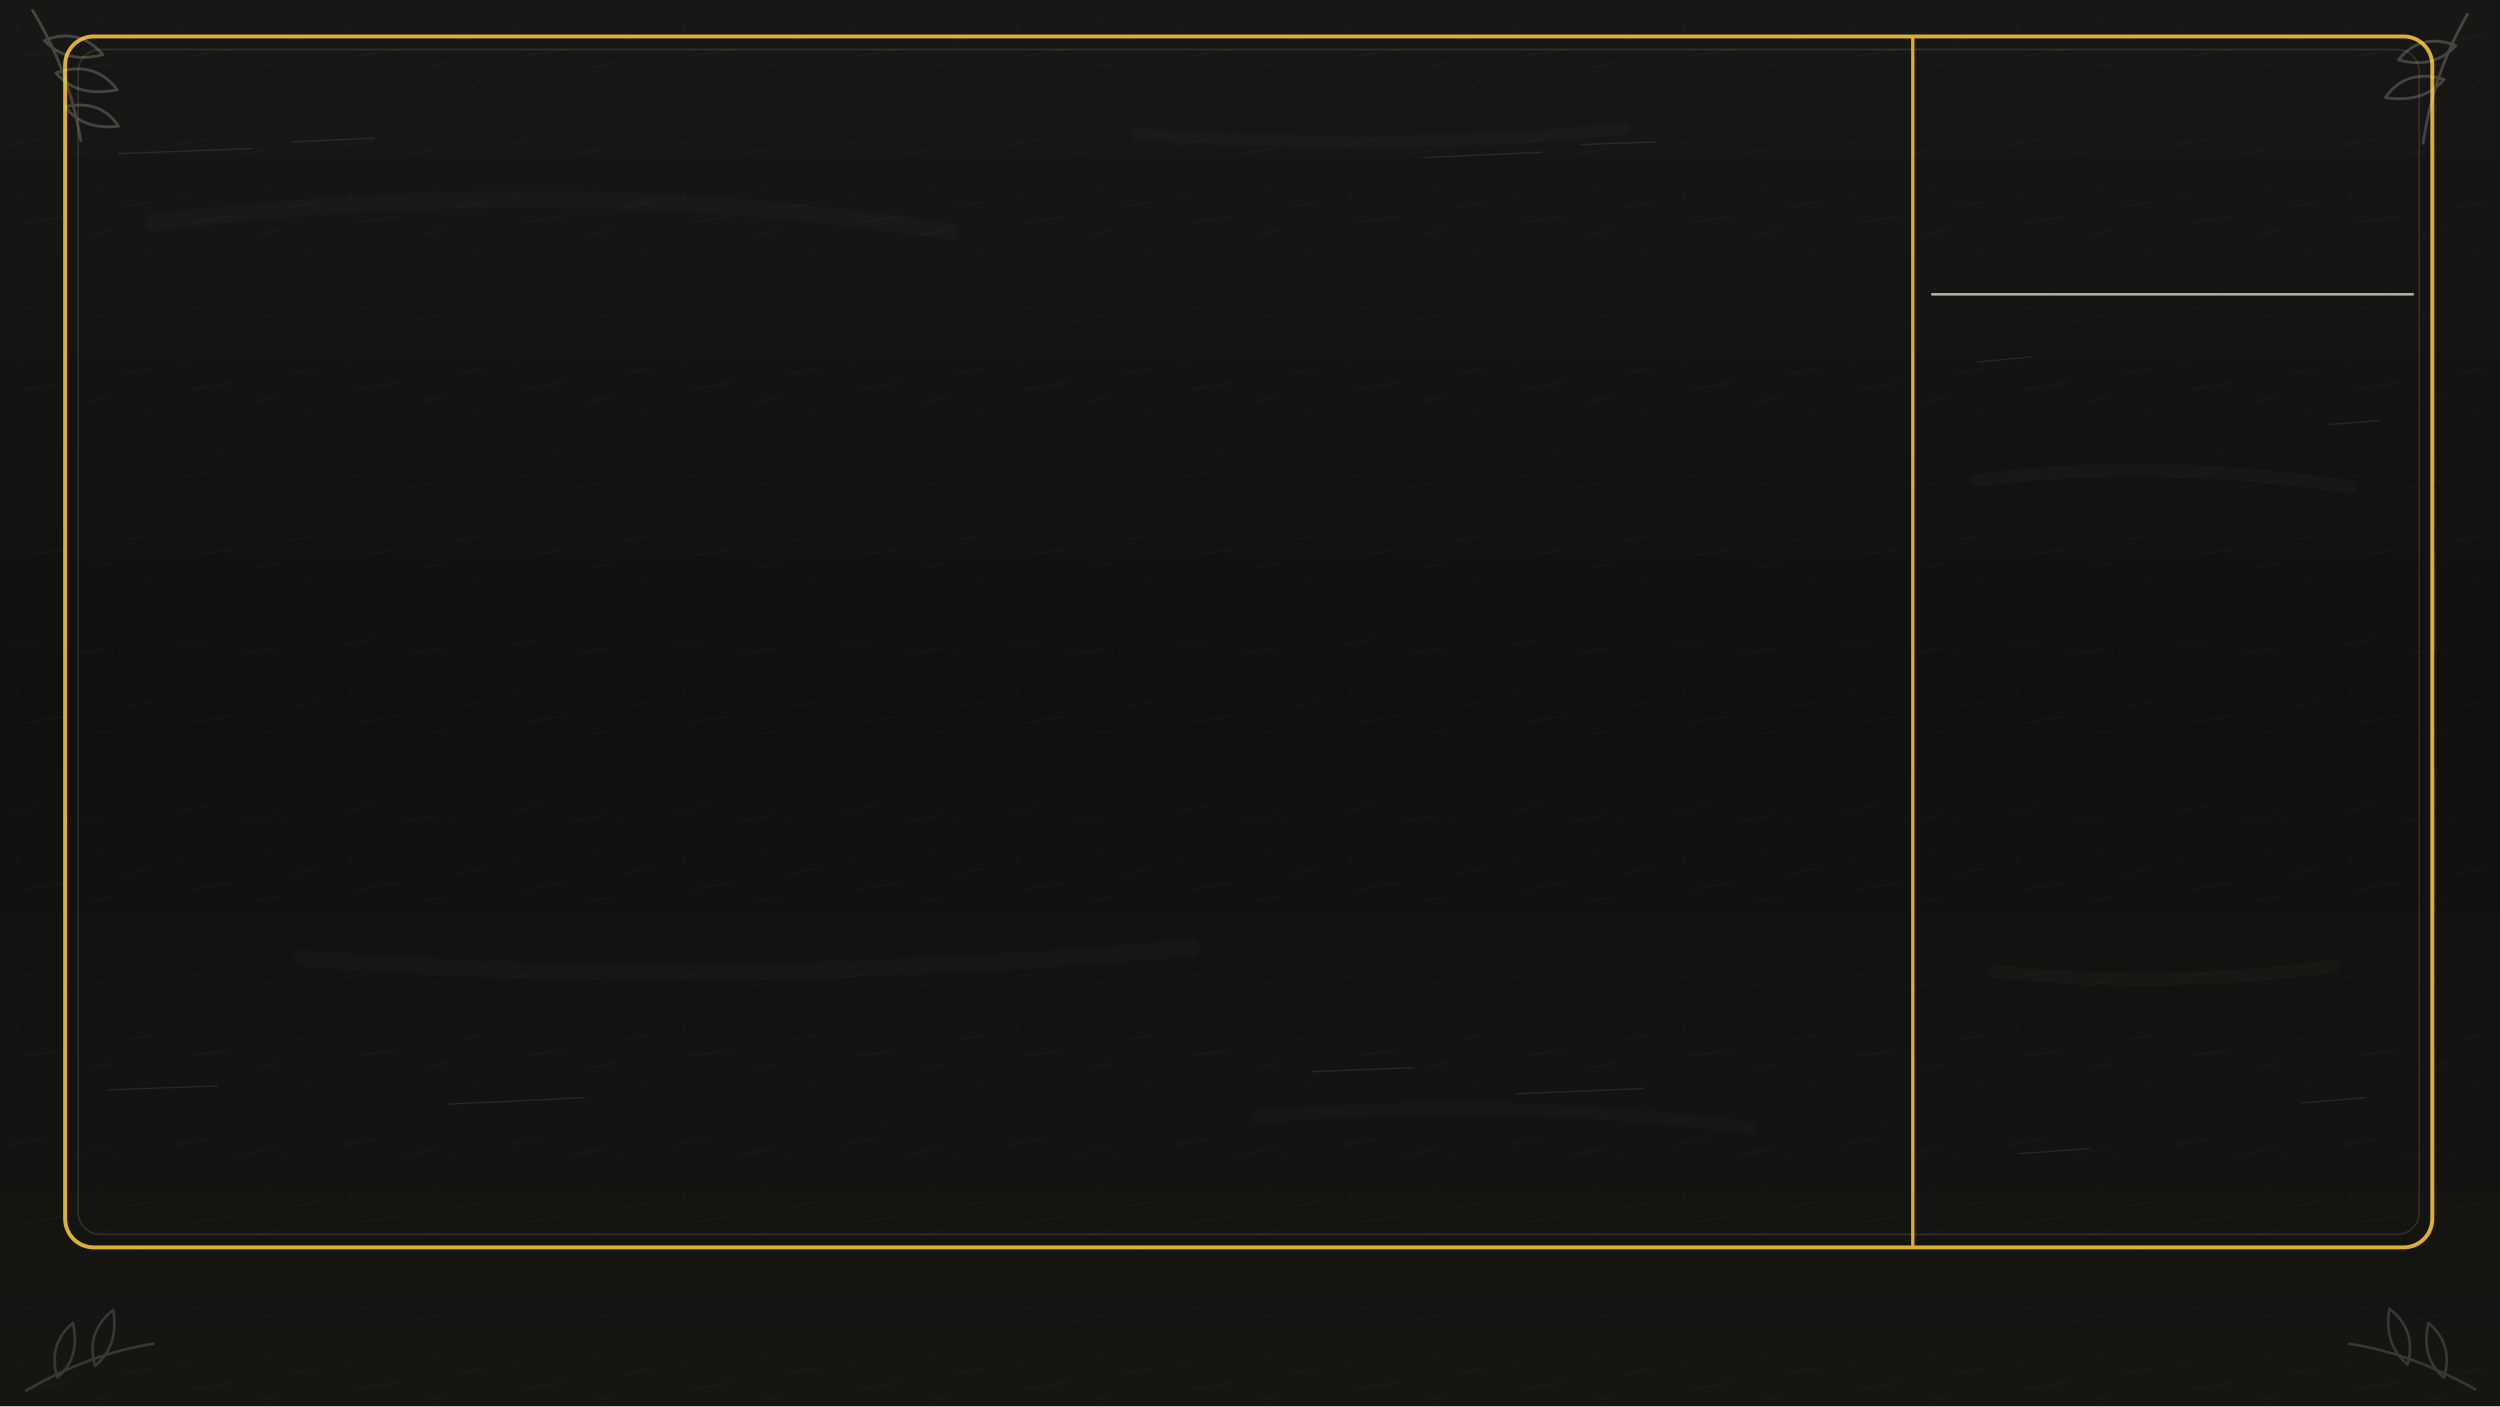
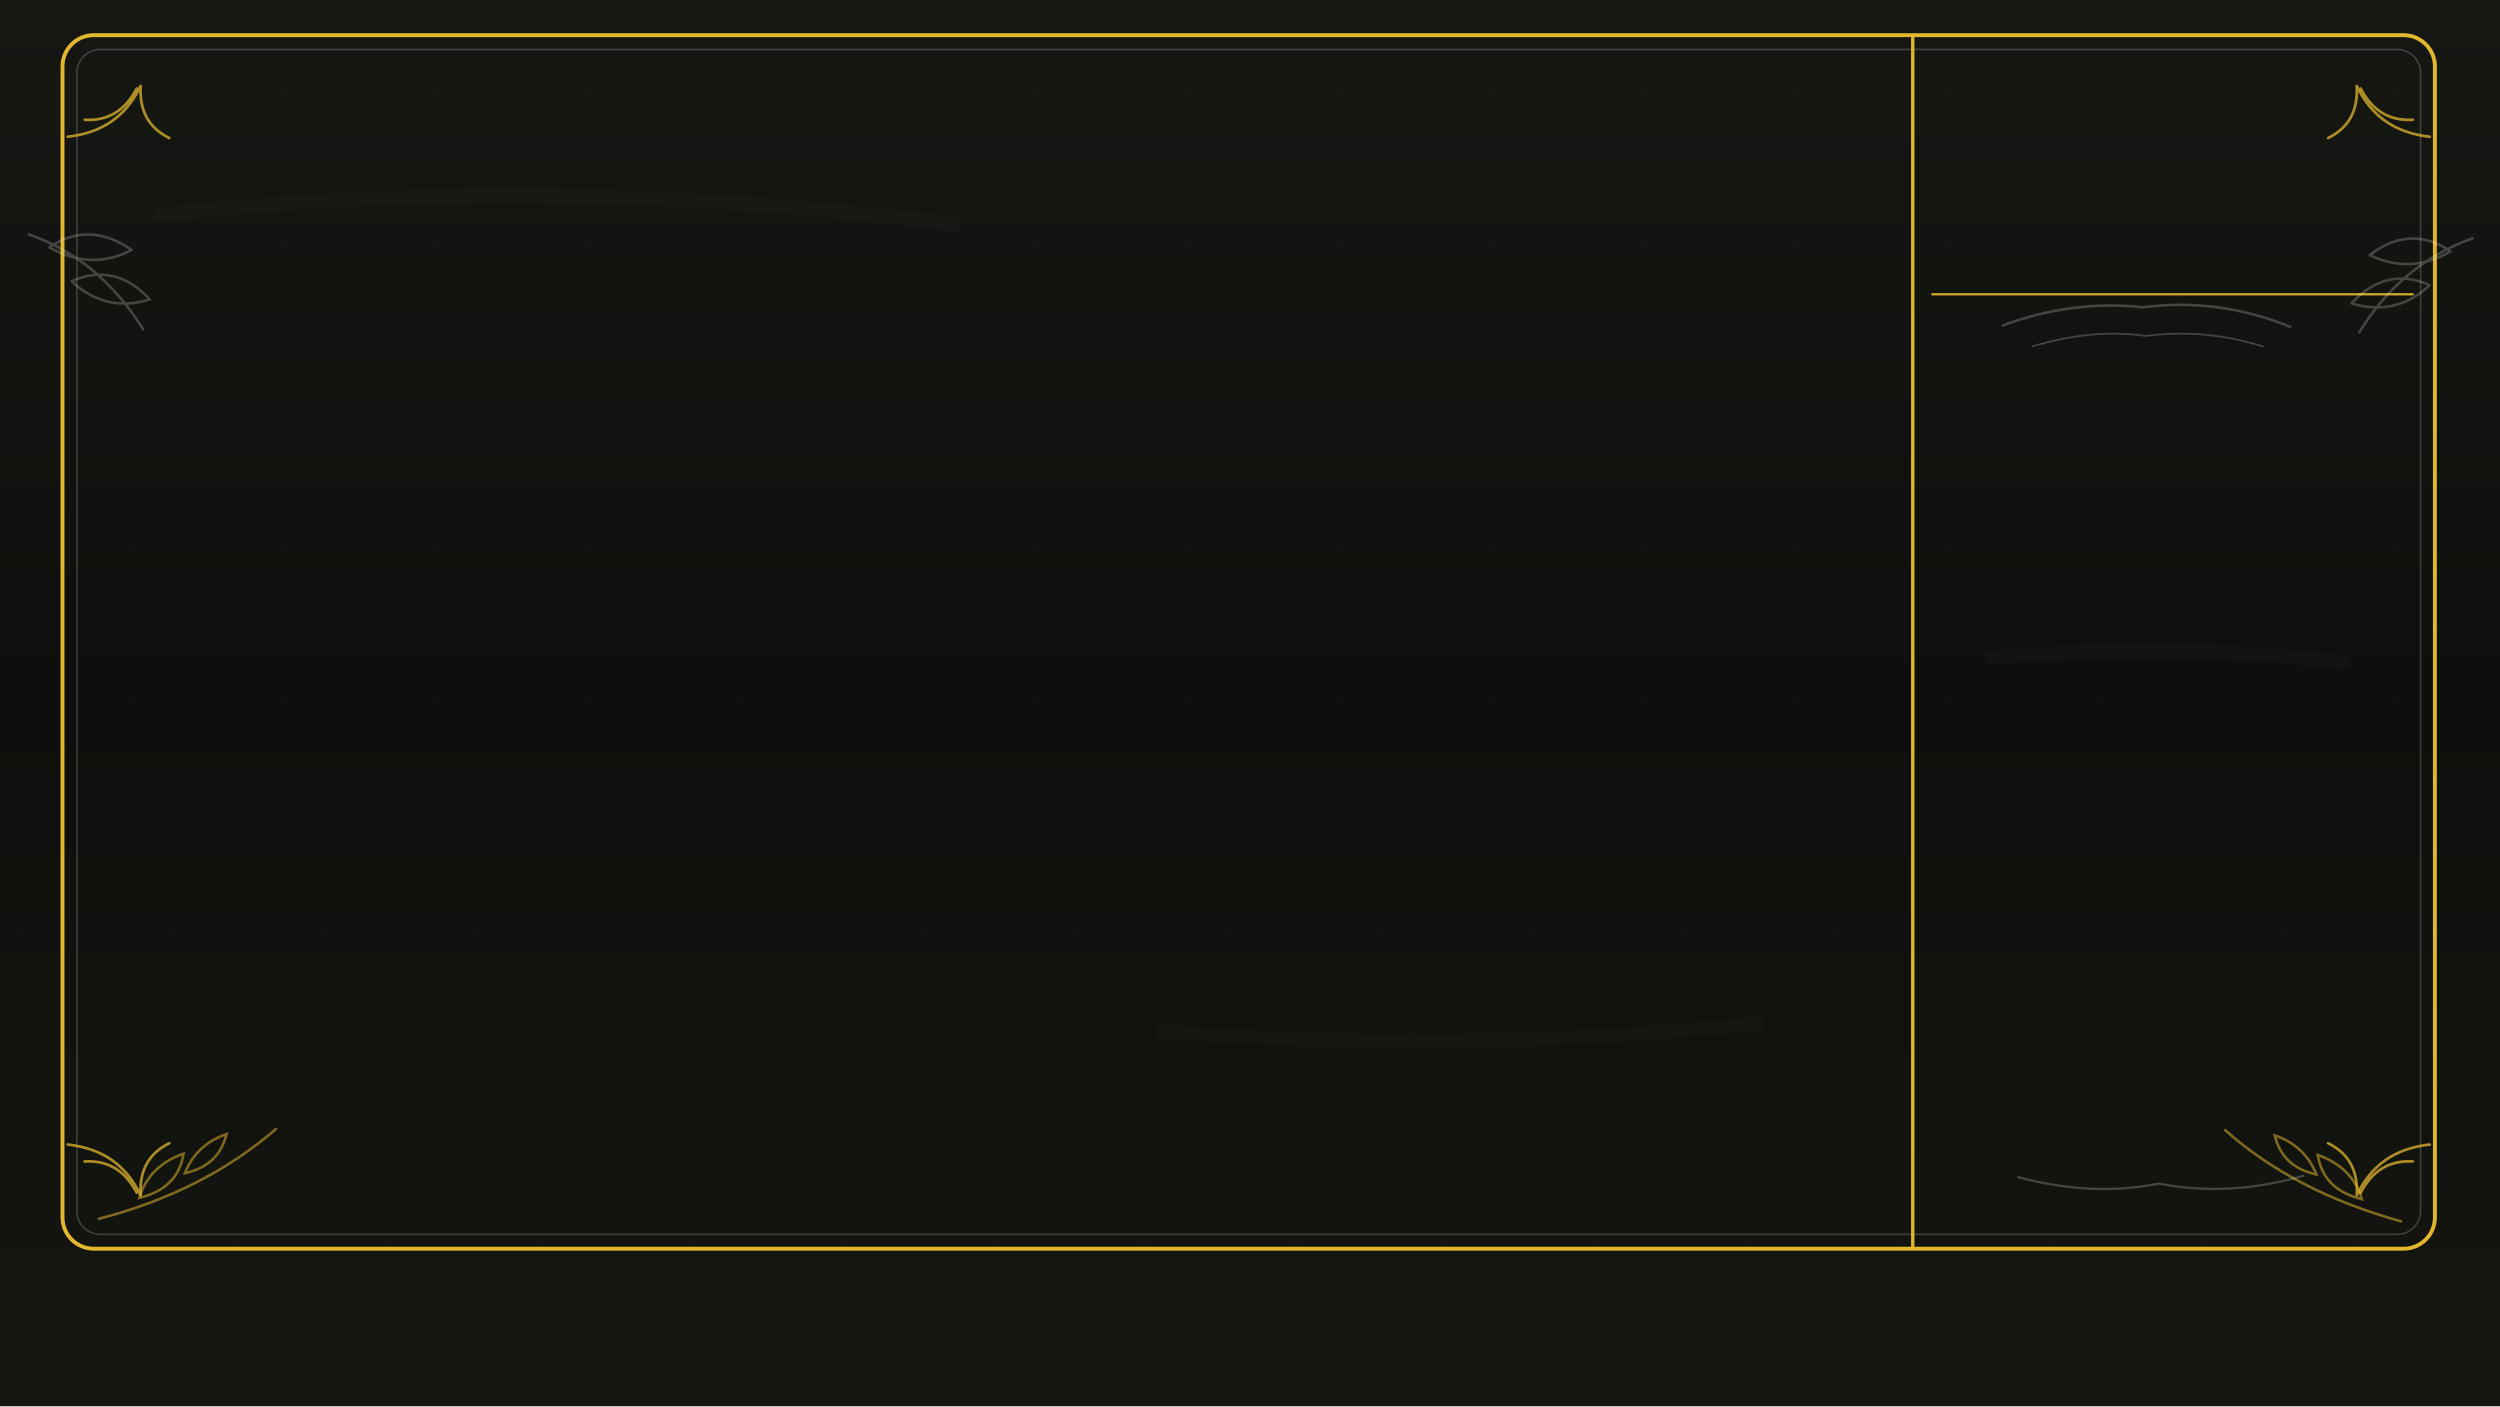
<svg xmlns="http://www.w3.org/2000/svg" viewBox="0 0 1920 1080" preserveAspectRatio="xMidYMid slice">
  <defs>
    <linearGradient id="board" x1="0" y1="0" x2="0" y2="1">
-       <stop stop-color="#171815" />
-       <stop offset=".5" stop-color="#10110f" />
-       <stop offset="1" stop-color="#151612" />
+       <stop stop-color="#161713" />
+       <stop offset=".5" stop-color="#0d0f0c" />
+       <stop offset="1" stop-color="#151611" />
    </linearGradient>
-     <pattern id="dust" width="128" height="128" patternUnits="userSpaceOnUse">
-       <g fill="#f3efe4">
-         <circle cx="13" cy="21" r="1.1" opacity=".032" />
-         <circle cx="76" cy="17" r=".8" opacity=".024" />
-         <circle cx="111" cy="63" r="1" opacity=".028" />
-         <circle cx="41" cy="93" r=".7" opacity=".022" />
-         <circle cx="92" cy="118" r=".9" opacity=".025" />
-       </g>
-       <g fill="none" stroke="#f3efe4" stroke-linecap="round">
-         <path d="M19 43l31-5M69 52l17-3M95 31l21-4" opacity=".025" />
-         <path d="M8 111l24-4M55 119l28-5" opacity=".02" />
+     <pattern id="dust" width="116" height="116" patternUnits="userSpaceOnUse">
+       <g fill="#f4f1e9">
+         <circle cx="16" cy="19" r="1" opacity=".03" />
+         <circle cx="67" cy="28" r=".8" opacity=".025" />
+         <circle cx="102" cy="72" r="1" opacity=".032" />
+         <circle cx="38" cy="98" r=".7" opacity=".025" />
      </g>
    </pattern>
  </defs>
  <rect width="1920" height="1080" fill="url(#board)" />
  <rect width="1920" height="1080" fill="url(#dust)" />
-   <g fill="none" stroke="#f3efe4" stroke-linecap="round">
-     <path d="M118 171c222-27 427-22 612 7M232 736c225 18 454 12 683-8" stroke-width="13" opacity=".018" />
-     <path d="M873 103c133 9 258 8 375-4M966 858c127-11 253-8 378 8" stroke-width="9" opacity=".016" />
-     <path d="M1518 369c91-12 189-10 287 5M1532 746c88 9 175 8 260-4" stroke-width="10" opacity=".02" />
+   <g fill="none" stroke-linecap="round" stroke-linejoin="round">
+     <rect x="48" y="27" width="1822" height="932" rx="24" stroke="#e2b62d" stroke-width="3" />
+     <rect x="59" y="38" width="1800" height="910" rx="18" stroke="#f4f1e9" stroke-width="1.2" opacity=".2" />
+     <path d="M1469 29V958" stroke="#e2b62d" stroke-width="2.6" />
+     <path d="M1484 226H1853" stroke="#e2b62d" stroke-width="1.8" opacity=".88" />
  </g>
-   <rect x="50" y="28" width="1818" height="930" rx="22" fill="none" stroke="#ddb12f" stroke-width="3" />
-   <rect x="60" y="38" width="1798" height="910" rx="17" fill="none" stroke="#f3efe4" stroke-width="1.25" stroke-opacity=".12" />
-   <path d="M1469 29V957" fill="none" stroke="#ddb12f" stroke-width="2.5" />
-   <path d="M1484 226H1853" fill="none" stroke="#f3efe4" stroke-width="2" stroke-opacity=".7" stroke-linecap="round" />
-   <g fill="none" stroke="#e7e1d4" stroke-linecap="round" stroke-linejoin="round">
-     <g stroke-width="2.2" opacity=".22">
-       <path d="M25 8c19 31 31 64 37 100" />
-       <path d="M34 31c18-7 33-3 45 11-19 5-34 1-45-11Z" />
-       <path d="M43 56c20-7 36-2 47 13-21 4-36 0-47-13Z" />
-       <path d="M50 82c18-4 32 1 41 15-18 2-32-3-41-15Z" />
-       <path d="M1895 11c-18 31-29 64-34 99" />
-       <path d="M1886 35c-18-7-33-3-44 11 19 5 33 1 44-11Z" />
-       <path d="M1877 61c-19-6-35-1-45 14 20 3 35-2 45-14Z" />
-     </g>
-     <g stroke-width="2" opacity=".17">
-       <path d="M20 1068c33-19 65-31 98-36" />
-       <path d="M44 1058c-5-17-1-31 12-42 4 18 0 32-12 42Z" />
-       <path d="M73 1049c-5-18 0-32 14-43 3 19-2 33-14 43Z" />
-       <path d="M1901 1067c-32-18-64-30-97-35" />
-       <path d="M1877 1058c5-17 1-31-12-42-4 18 0 32 12 42Z" />
-       <path d="M1849 1048c5-18 0-32-14-43-3 19 2 33 14 43Z" />
-     </g>
+   <g fill="none" stroke="#e2b62d" stroke-linecap="round" stroke-linejoin="round" stroke-width="2.1" opacity=".74">
+     <path d="M52 105c27-3 45-16 56-39M65 92c18 1 31-7 40-24M108 66c-1 19 6 32 22 40" />
+     <path d="M1866 105c-27-3-45-16-56-39M1853 92c-18 1-31-7-40-24M1810 66c1 19-6 32-22 40" />
+     <path d="M52 879c27 3 45 16 56 39M65 892c18-1 31 7 40 24M108 918c-1-19 6-32 22-40" />
+     <path d="M1866 879c-27 3-45 16-56 39M1853 892c-18-1-31 7-40 24M1810 918c1-19-6-32-22-40" />
  </g>
-   <g fill="none" stroke="#f3efe4" stroke-linecap="round" opacity=".095">
-     <path d="M91 118l103-4M225 109l62-3M1093 121l91-4M1215 111l57-2" />
-     <path d="M83 837l84-3M344 848l105-5M1008 823l77-3M1164 840l98-4" />
-     <path d="M1519 278l42-4M1789 326l38-3M1551 886l54-4M1768 847l48-4" />
+   <g fill="none" stroke="#f4f1e9" stroke-linecap="round" stroke-linejoin="round" opacity=".22" stroke-width="2">
+     <path d="M22 180c35 12 65 36 88 73M38 190c20-14 42-13 63 2-21 11-42 10-63-2ZM55 216c22-10 43-5 60 14-23 7-43 2-60-14Z" />
+     <path d="M1899 183c-34 12-64 35-87 72M1882 193c-20-14-42-13-62 3 21 10 42 9 62-3ZM1866 219c-22-10-43-5-60 14 23 7 43 2 60-14Z" />
+   </g>
+   <g fill="none" stroke="#e2b62d" stroke-linecap="round" stroke-width="2" opacity=".52">
+     <path d="M76 936c54-14 99-37 136-69M1844 938c-54-15-99-38-135-70" />
+     <path d="M107 920c5-17 17-28 34-34-3 18-14 29-34 34ZM142 901c6-15 17-25 32-30-4 16-14 26-32 30Z" />
+     <path d="M1814 921c-5-17-17-28-34-34 3 18 14 29 34 34ZM1779 902c-6-15-17-25-32-30 4 16 14 26 32 30Z" />
+   </g>
+   <g fill="none" stroke="#f4f1e9" stroke-linecap="round" opacity=".22">
+     <path d="M1538 250c35-13 71-18 108-14 38-5 76 0 113 15" stroke-width="2" />
+     <path d="M1561 266c30-9 59-12 87-8 31-4 61-1 90 8" stroke-width="1.4" />
+     <path d="M1550 904c37 10 73 12 108 5 36 7 73 5 111-6" stroke-width="1.8" />
+   </g>
+   <g fill="none" stroke="#f4f1e9" stroke-linecap="round">
+     <path d="M123 165c199-22 401-19 609 7M892 792c149 12 302 10 459-6M1530 505c91-8 181-7 270 4" stroke-width="11" opacity=".017" />
  </g>
</svg>
